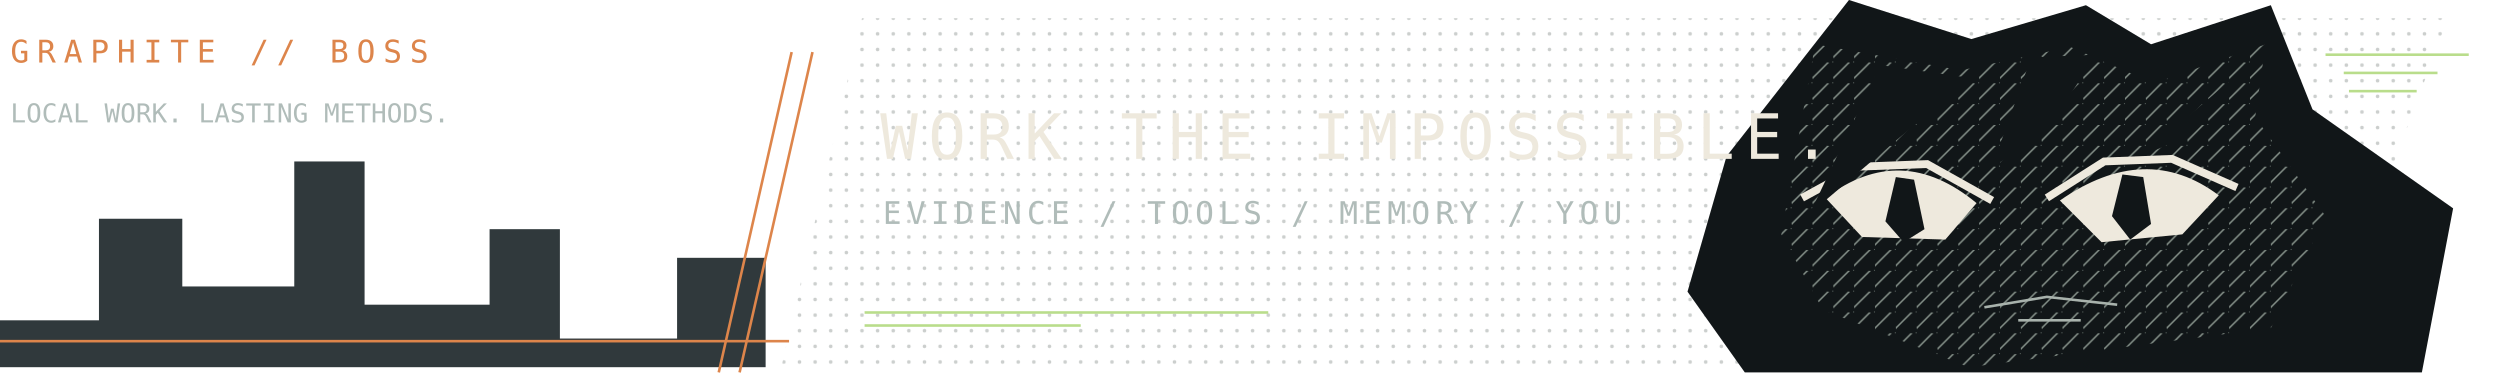
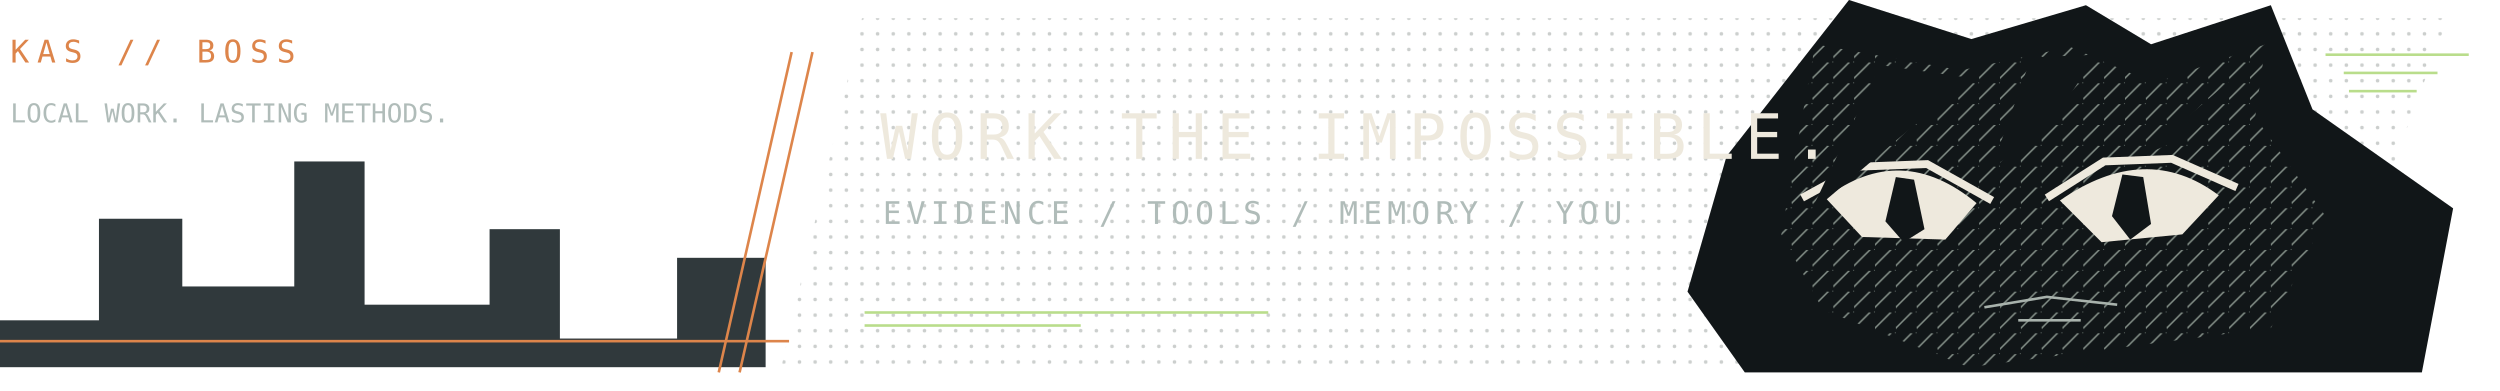
<svg xmlns="http://www.w3.org/2000/svg" width="960" height="150" viewBox="0 0 960 150">
  <defs>
    <pattern id="tone" width="6" height="6" patternUnits="userSpaceOnUse">
      <circle cx="1" cy="1" r=".7" fill="#68716d" />
    </pattern>
    <pattern id="ink" width="8" height="8" patternUnits="userSpaceOnUse">
      <path d="M-2 8L8-2M6 10L10 6" stroke="#818c85" stroke-width=".6" />
    </pattern>
  </defs>
  <path d="M0 123L38 123 38 84 70 84 70 110 113 110 113 62 140 62 140 117 188 117 188 88 215 88 215 130 260 130 260 99 294 99 294 141 0 141Z" fill="#30393c" />
  <path d="M0 131L303 131M304 20L276 143M312 20L284 143" fill="none" stroke="#dd854b" stroke-width="1" />
  <path d="M331 7L940 7 890 141 300 141Z" fill="url(#tone)" opacity=".35" />
  <path d="M710 0L757 15 801 2 826 17 872 2 888 42 942 80 930 143 670 143 648 112 663 60Z" fill="#111618" />
  <path d="M697 17L753 27 795 18 827 32 870 17 866 45 893 83 872 126 756 141 700 119 684 90Z" fill="url(#ink)" />
  <path d="M701 76Q730 54 759 78L747 92 715 91Z M791 77Q824 54 852 75L838 90 807 93Z" fill="#eee9dd" />
  <path d="M728 68L735 69 739 88 731 93 724 85Z M815 67L823 68 826 86 818 92 811 83Z" fill="#111618" />
  <path d="M692 76L714 64 740 63 765 77M786 76L808 62 834 61 859 72" fill="none" stroke="#eee9dd" stroke-width="3" />
  <path d="M757 30L728 54 695 82 722 25M805 21L784 53 765 64 780 22M867 22L841 52 822 60" fill="#111618" />
  <path d="M762 118L786 114 813 117M775 123L799 123" fill="none" stroke="#a8b2ac" stroke-width="1" />
  <path d="M893 21L948 21M900 28L936 28M902 35L928 35M332 120L487 120M332 125L415 125" stroke="#b9dd8b" stroke-width="1" />
  <text x="338" y="61" fill="#eee9dd" font-family="monospace" font-size="24" letter-spacing="4">WORK THE IMPOSSIBLE.</text>
  <text x="339" y="86" fill="#b0bcb9" font-family="monospace" font-size="12" letter-spacing="2">EVIDENCE / TOOLS / MEMORY / YOU</text>
-   <text x="4" y="24" fill="#dd854b" font-family="monospace" font-size="12" letter-spacing="3">GRAPHITE  //  BOSS</text>
+   <text x="4" y="24" fill="#dd854b" font-family="monospace" font-size="12" letter-spacing="3">KAS  //  BOSS</text>
  <text x="4" y="47" fill="#b0bcb9" font-family="monospace" font-size="10">LOCAL WORK. LASTING METHODS.</text>
</svg>
